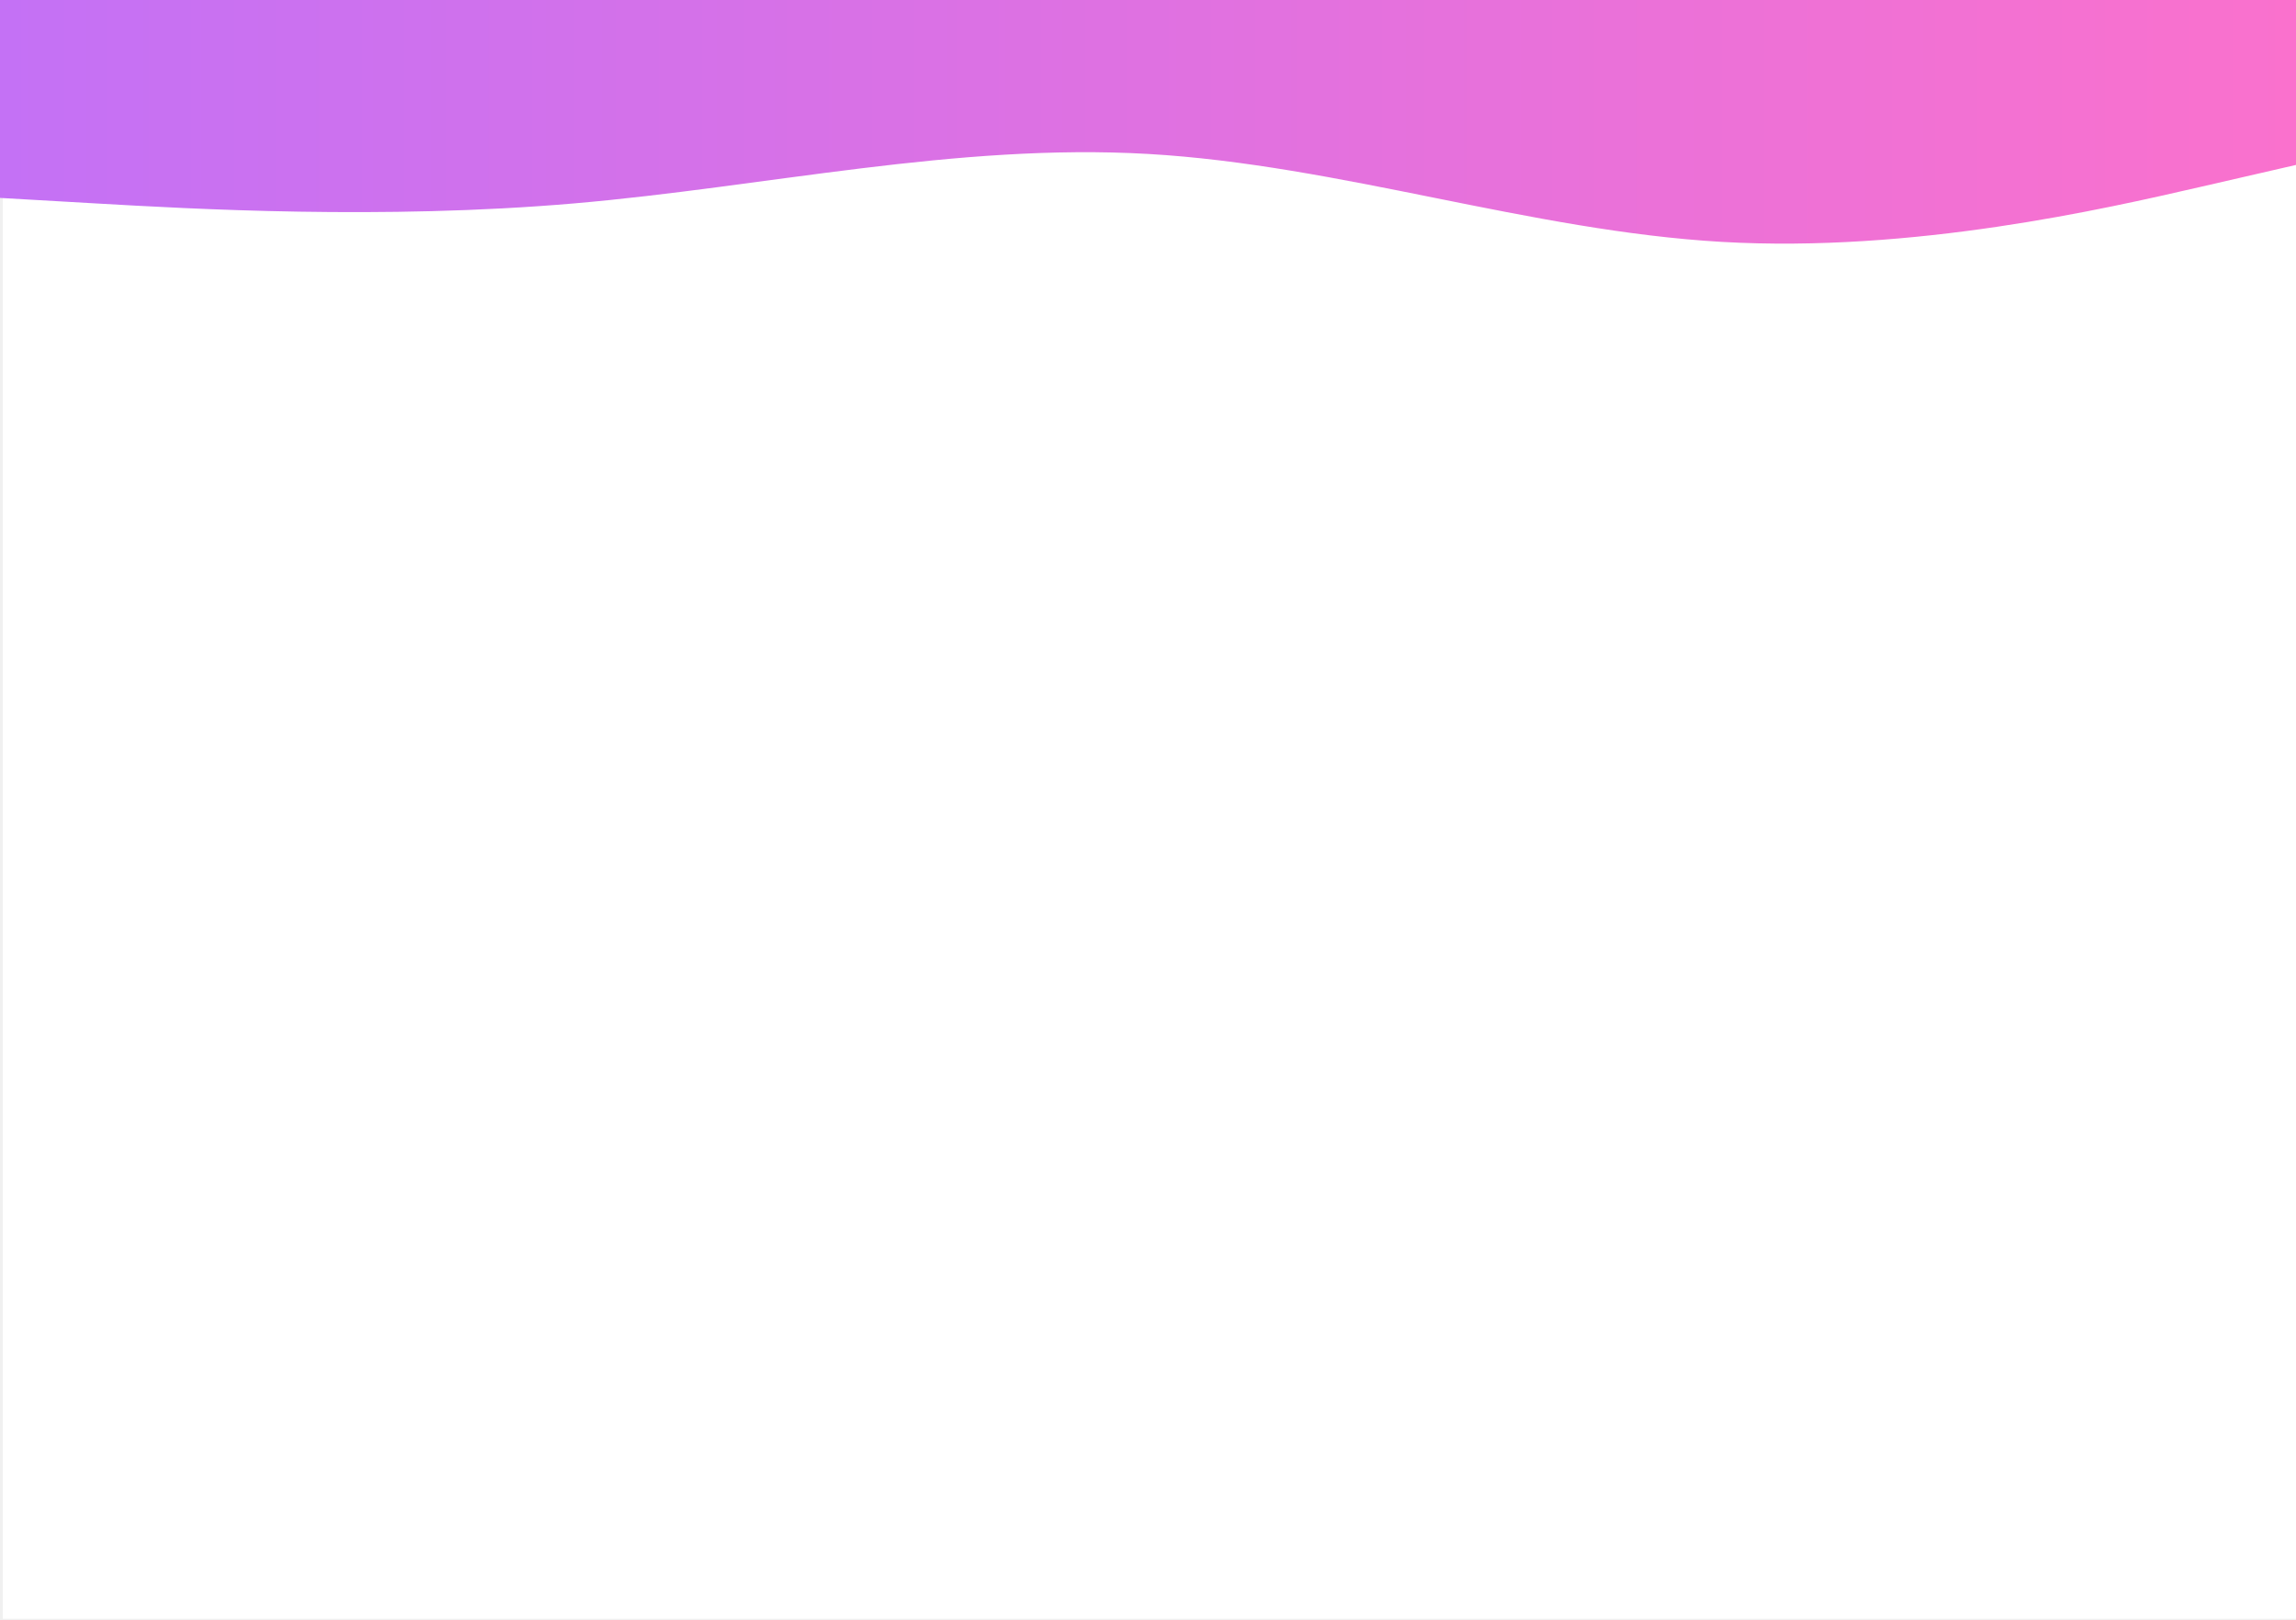
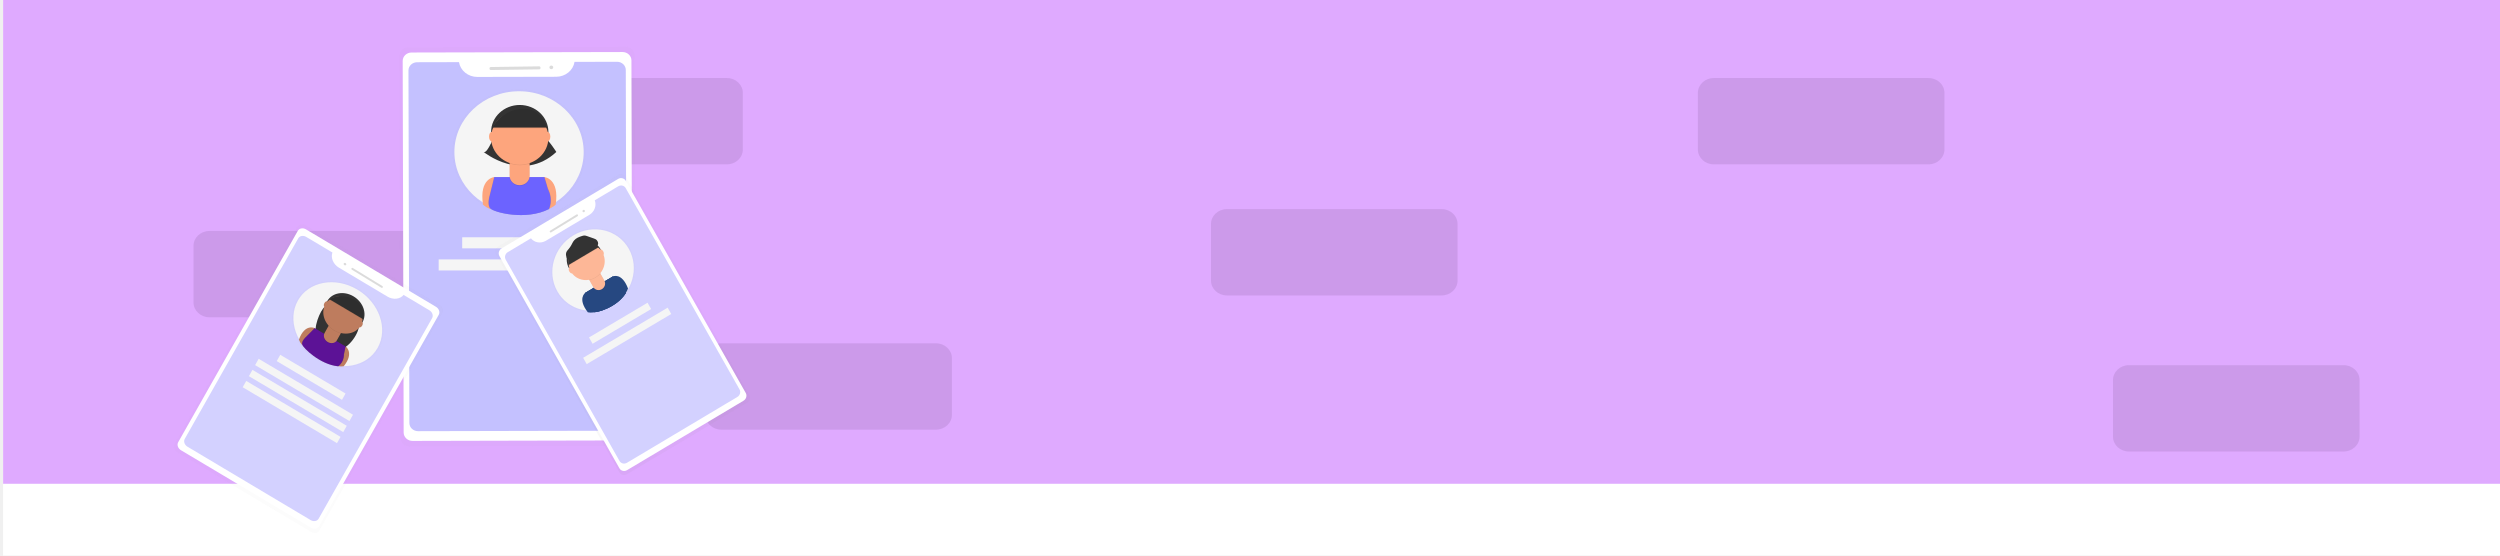
- <svg xmlns="http://www.w3.org/2000/svg" width="801" height="565" viewBox="0 0 801 565" fill="none">
-   <rect x="0.993" width="800.007" height="564.765" fill="white" />
-   <path fill-rule="evenodd" clip-rule="evenodd" d="M0 69.05L33.375 70.968C66.75 72.886 133.5 76.722 200.25 70.968C267 65.214 333.75 49.869 400.5 53.706C467.25 57.542 534 80.558 600.75 84.394C667.5 88.231 734.25 72.886 767.625 65.214L801 57.542V0H767.625C734.25 0 667.5 0 600.75 0C534 0 467.25 0 400.5 0C333.75 0 267 0 200.25 0C133.5 0 66.75 0 33.375 0H0V69.05Z" fill="url(#paint0_linear)" />
+ <svg xmlns="http://www.w3.org/2000/svg" width="801" height="178" viewBox="0 0 801 178" fill="none">
+   <rect x="0.993" width="800.007" height="178" fill="white" />
+   <rect x="1" width="800" height="155" fill="#DFAAFF" />
+   <path opacity="0.1" d="M135.895 74H67.105C64.286 74 62 76.134 62 78.767V96.893C62 99.526 64.286 101.66 67.105 101.66H135.895C138.714 101.66 141 99.526 141 96.893V78.767C141 76.134 138.714 74 135.895 74Z" fill="#1E0728" />
+   <path opacity="0.1" d="M461.895 67H393.105C390.286 67 388 69.134 388 71.767V89.893C388 92.526 390.286 94.66 393.105 94.66H461.895C464.714 94.66 467 92.526 467 89.893V71.767C467 69.134 464.714 67 461.895 67Z" fill="#1E0728" />
+   <path opacity="0.1" d="M299.895 110H231.105C228.286 110 226 112.134 226 114.767V132.893C226 135.526 228.286 137.66 231.105 137.66H299.895C302.714 137.66 305 135.526 305 132.893V114.767C305 112.134 302.714 110 299.895 110Z" fill="#1E0728" />
+   <path opacity="0.1" d="M750.895 117H682.105C679.286 117 677 119.134 677 121.767V139.893C677 142.526 679.286 144.66 682.105 144.66H750.895C753.714 144.66 756 142.526 756 139.893V121.767C756 119.134 753.714 117 750.895 117Z" fill="#1E0728" />
+   <path opacity="0.1" d="M617.895 25H549.105C546.286 25 544 27.134 544 29.767V47.893C544 50.526 546.286 52.66 549.105 52.66H617.895C620.714 52.66 623 50.526 623 47.893V29.767C623 27.134 620.714 25 617.895 25Z" fill="#1E0728" />
+   <path opacity="0.1" d="M232.895 25H164.105C161.286 25 159 27.134 159 29.767V47.893C159 50.526 161.286 52.66 164.105 52.66H232.895C235.714 52.66 238 50.526 238 47.893V29.767C238 27.134 235.714 25 232.895 25Z" fill="#1E0728" />
+   <g opacity="0.5">
+     <path opacity="0.5" d="M200.457 15L130.853 15.159C130.478 15.16 130.106 15.231 129.759 15.367C129.413 15.502 129.098 15.701 128.833 15.952C128.568 16.202 128.358 16.499 128.215 16.826C128.072 17.152 127.999 17.502 128 17.855L128.306 140.318C128.307 140.672 128.382 141.022 128.528 141.349C128.673 141.676 128.885 141.972 129.153 142.221C129.42 142.47 129.737 142.667 130.086 142.801C130.434 142.935 130.808 143.002 131.184 143L200.788 142.84C201.164 142.84 201.535 142.769 201.882 142.633C202.229 142.498 202.543 142.299 202.808 142.048C203.073 141.798 203.283 141.501 203.426 141.174C203.569 140.848 203.642 140.498 203.641 140.145L203.325 17.68C203.323 16.967 203.019 16.284 202.481 15.782C201.943 15.279 201.216 14.998 200.457 15V15Z" fill="url(#paint0_linear)" />
+   </g>
+   <path d="M199.45 16.67L131.87 16.825C130.293 16.829 129.018 18.035 129.022 19.518L129.331 138.591C129.335 140.075 130.616 141.274 132.193 141.271L199.773 141.115C201.35 141.112 202.625 139.906 202.621 138.423L202.312 19.349C202.308 17.866 201.027 16.666 199.45 16.67Z" fill="white" />
+   <path opacity="0.4" d="M184.079 19.827C183.871 21.146 183.167 22.353 182.095 23.227C181.024 24.102 179.655 24.587 178.236 24.594L152.919 24.649C151.502 24.647 150.132 24.168 149.057 23.299C147.982 22.429 147.273 21.227 147.058 19.909L133.65 19.941C133.284 19.942 132.923 20.01 132.585 20.142C132.248 20.275 131.941 20.468 131.683 20.712C131.425 20.956 131.221 21.245 131.082 21.563C130.942 21.881 130.871 22.222 130.872 22.566L131.163 135.535C131.164 135.879 131.237 136.22 131.378 136.537C131.519 136.855 131.725 137.143 131.984 137.386C132.244 137.629 132.552 137.821 132.891 137.952C133.229 138.082 133.592 138.149 133.958 138.148L198.015 138.002C198.38 138.001 198.742 137.933 199.079 137.8C199.417 137.668 199.723 137.474 199.981 137.231C200.239 136.987 200.444 136.698 200.583 136.38C200.722 136.062 200.793 135.721 200.792 135.377L200.501 22.408C200.501 22.064 200.428 21.724 200.287 21.406C200.146 21.089 199.941 20.801 199.682 20.558C199.422 20.315 199.115 20.123 198.777 19.992C198.439 19.861 198.077 19.794 197.711 19.795L184.079 19.827Z" fill="#6C63FF" />
+   <g opacity="0.5">
+     <path opacity="0.5" d="M187.652 48.719C187.652 45.252 186.697 41.843 184.881 38.825C183.065 35.808 180.449 33.284 177.289 31.5C174.128 29.715 170.53 28.73 166.845 28.642C163.16 28.553 159.514 29.364 156.261 30.994C153.007 32.625 150.258 35.02 148.281 37.946C146.303 40.872 145.165 44.231 144.976 47.694C144.787 51.157 145.555 54.607 147.204 57.708C148.853 60.809 151.328 63.456 154.387 65.391L154.399 65.479C155.097 66.108 155.92 66.601 156.821 66.929L156.849 66.84C157.847 67.647 162.057 68.939 166.897 68.927H167.001C170.066 68.927 173.39 68.419 176.315 66.931C176.315 66.931 176.34 66.877 176.38 66.779C177.121 66.451 177.801 66.013 178.393 65.481C178.405 65.405 178.416 65.329 178.427 65.253C181.274 63.407 183.602 60.937 185.209 58.057C186.816 55.177 187.655 51.972 187.652 48.719V48.719Z" fill="url(#paint1_linear)" />
+   </g>
+   <path d="M166.3 68.205C177.739 68.205 187.012 59.482 187.012 48.721C187.012 37.961 177.739 29.238 166.3 29.238C154.861 29.238 145.588 37.961 145.588 48.721C145.588 59.482 154.861 68.205 166.3 68.205Z" fill="#F5F5F5" />
+   <path d="M172.746 21.255L157.252 21.474C157.021 21.477 156.837 21.656 156.84 21.874L156.843 22.047C156.846 22.264 157.037 22.438 157.268 22.435L172.761 22.216C172.992 22.213 173.177 22.034 173.173 21.816L173.171 21.643C173.167 21.425 172.977 21.252 172.746 21.255Z" fill="#DBDBDB" />
+   <path d="M176.652 22.161C176.99 22.156 177.261 21.894 177.256 21.576C177.251 21.257 176.972 21.003 176.633 21.007C176.294 21.012 176.024 21.274 176.029 21.593C176.034 21.912 176.313 22.166 176.652 22.161Z" fill="#DBDBDB" />
+   <path d="M182 76.024H148.088V79.569H182V76.024Z" fill="#F5F5F5" />
+   <path d="M189.536 83.114H140.552V86.658H189.536V83.114Z" fill="#F5F5F5" />
+   <path d="M158.387 56.732C158.387 56.732 153.453 57.112 154.757 65.57C155.434 66.18 156.232 66.658 157.106 66.976L159.882 58.138L158.387 56.732Z" fill="#FDA57D" />
+   <path d="M174.401 56.732C174.401 56.732 179.335 57.112 178.031 65.57C177.355 66.18 176.557 66.658 175.683 66.976L172.907 58.138L174.401 56.732Z" fill="#FDA57D" />
+   <path d="M158.601 42.873C158.601 42.873 156.252 49.3 154.971 48.697C154.971 48.697 167.322 58.741 178.245 48.697C178.245 48.697 176.323 45.484 173.547 42.873H158.601Z" fill="#333333" />
+   <path d="M166.526 50.907C171.597 50.907 175.708 47.04 175.708 42.27C175.708 37.5 171.597 33.633 166.526 33.633C161.455 33.633 157.345 37.5 157.345 42.27C157.345 47.04 161.455 50.907 166.526 50.907Z" fill="#333333" />
+   <path opacity="0.1" d="M174.307 56.732H158.293L156.798 62.758C156.798 62.758 155.921 65.548 157.008 66.775C158.094 68.002 168.301 70.792 175.798 66.972C176.45 65.365 176.523 63.601 176.007 61.95C175.153 59.138 175.798 61.754 175.798 61.754L174.307 56.732Z" fill="black" />
+   <path opacity="0.1" d="M174.521 56.732H158.507L157.012 62.758C157.012 62.758 156.135 65.548 157.221 66.775C158.308 68.002 168.515 70.792 176.011 66.972C176.663 65.365 176.737 63.601 176.221 61.95C175.366 59.138 176.011 61.754 176.011 61.754L174.521 56.732Z" fill="black" />
+   <path d="M174.401 56.732H158.387L156.893 62.758C156.893 62.758 156.015 65.548 157.102 66.775C158.188 68.002 168.396 70.792 175.892 66.972C176.544 65.365 176.618 63.601 176.101 61.95C175.247 59.138 175.892 61.754 175.892 61.754L174.401 56.732Z" fill="#6C63FF" />
+   <path opacity="0.1" d="M163.29 51.734H169.696V56.549C169.696 57.348 169.358 58.114 168.757 58.679C168.157 59.244 167.342 59.562 166.493 59.562V59.562C165.643 59.562 164.829 59.244 164.228 58.679C163.627 58.114 163.29 57.348 163.29 56.549V51.734Z" fill="black" />
+   <path d="M163.29 51.51H169.696V56.33C169.696 57.129 169.358 57.896 168.757 58.461C168.157 59.026 167.342 59.343 166.493 59.343V59.343C165.643 59.343 164.829 59.026 164.228 58.461C163.627 57.896 163.29 57.129 163.29 56.33V51.51Z" fill="#FDA57D" />
+   <path opacity="0.1" d="M163.311 52.38C165.375 53.106 167.648 53.111 169.717 52.396V51.655H163.311V52.38Z" fill="black" />
+   <path d="M166.526 52.782C171.597 52.782 175.708 48.915 175.708 44.145C175.708 39.374 171.597 35.508 166.526 35.508C161.455 35.508 157.345 39.374 157.345 44.145C157.345 48.915 161.455 52.782 166.526 52.782Z" fill="#FDA57D" />
+   <path d="M157.747 40.864H175.256C175.256 40.864 173.761 34.214 167.142 34.637C160.522 35.06 157.747 40.864 157.747 40.864Z" fill="#333333" />
+   <path d="M157.533 45.283C158.005 45.283 158.387 44.608 158.387 43.776C158.387 42.944 158.005 42.27 157.533 42.27C157.061 42.27 156.679 42.944 156.679 43.776C156.679 44.608 157.061 45.283 157.533 45.283Z" fill="#FDA57D" />
+   <path d="M175.469 45.283C175.941 45.283 176.323 44.608 176.323 43.776C176.323 42.944 175.941 42.27 175.469 42.27C174.997 42.27 174.615 42.944 174.615 43.776C174.615 44.608 174.997 45.283 175.469 45.283Z" fill="#FDA57D" />
+   <path opacity="0.1" d="M157.747 41.088H175.256C175.256 41.088 173.761 34.438 167.142 34.862C160.522 35.285 157.747 41.088 157.747 41.088Z" fill="black" />
+   <g opacity="0.5">
+     <path opacity="0.5" d="M198.067 56.044L159.629 78.96C159.422 79.083 159.239 79.245 159.091 79.437C158.943 79.628 158.833 79.845 158.767 80.075C158.701 80.305 158.68 80.544 158.706 80.778C158.732 81.011 158.804 81.235 158.918 81.437L198.45 151.366C198.565 151.568 198.719 151.744 198.904 151.883C199.09 152.022 199.302 152.122 199.53 152.177C199.758 152.231 199.997 152.24 200.233 152.202C200.469 152.164 200.697 152.081 200.904 151.956L239.342 129.04C239.549 128.917 239.732 128.755 239.88 128.563C240.028 128.372 240.138 128.155 240.204 127.925C240.27 127.695 240.291 127.456 240.265 127.222C240.239 126.989 240.167 126.765 240.053 126.563L200.514 56.636C200.283 56.229 199.896 55.938 199.437 55.827C198.978 55.716 198.485 55.794 198.067 56.044V56.044Z" fill="url(#paint2_linear)" />
+   </g>
+   <path d="M198.045 57.329L160.726 79.579C159.855 80.098 159.537 81.205 160.016 82.052L198.461 150.042C198.94 150.889 200.035 151.155 200.905 150.636L238.225 128.386C239.096 127.867 239.413 126.759 238.934 125.912L200.489 57.923C200.01 57.076 198.916 56.81 198.045 57.329Z" fill="white" />
+   <path opacity="0.3" d="M190.561 64.175C190.87 64.998 190.869 65.919 190.557 66.77C190.246 67.621 189.645 68.347 188.863 68.817L174.881 77.15C174.097 77.614 173.185 77.789 172.311 77.645C171.438 77.5 170.659 77.045 170.116 76.362L162.712 80.777C162.51 80.897 162.332 81.055 162.188 81.241C162.044 81.428 161.937 81.639 161.873 81.863C161.808 82.087 161.788 82.319 161.814 82.547C161.839 82.774 161.909 82.992 162.02 83.189L198.493 147.694C198.604 147.89 198.754 148.061 198.934 148.197C199.114 148.332 199.321 148.43 199.542 148.483C199.764 148.537 199.996 148.546 200.225 148.51C200.454 148.473 200.676 148.392 200.878 148.272L236.253 127.183C236.454 127.063 236.633 126.905 236.777 126.718C236.921 126.532 237.028 126.321 237.092 126.097C237.157 125.873 237.177 125.641 237.151 125.413C237.126 125.186 237.056 124.967 236.945 124.771L200.472 60.266C200.361 60.07 200.211 59.899 200.032 59.763C199.852 59.628 199.645 59.531 199.424 59.477C199.203 59.423 198.971 59.414 198.742 59.45C198.513 59.486 198.291 59.566 198.089 59.687L190.561 64.175Z" fill="#6C63FF" />
+   <g opacity="0.5">
+     <path opacity="0.5" d="M201.824 79.525C200.709 77.542 199.086 75.906 197.112 74.776C195.137 73.646 192.88 73.061 190.559 73.077C188.237 73.093 185.931 73.709 183.865 74.867C181.799 76.025 180.043 77.684 178.768 79.683C177.493 81.682 176.743 83.953 176.59 86.275C176.437 88.597 176.887 90.891 177.896 92.933C178.905 94.975 180.438 96.696 182.347 97.929C184.256 99.162 186.475 99.864 188.788 99.967L188.824 100.014C189.412 100.144 190.025 100.156 190.629 100.048L190.615 99.989C191.427 100.123 194.17 99.481 196.843 97.887L196.9 97.853C198.595 96.848 200.27 95.467 201.409 93.657C201.409 93.657 201.405 93.618 201.396 93.549C201.7 93.119 201.935 92.645 202.092 92.147C202.074 92.099 202.056 92.052 202.037 92.005C203.018 90.016 203.512 87.84 203.475 85.666C203.437 83.492 202.871 81.385 201.824 79.525V79.525Z" fill="url(#paint3_linear)" />
+   </g>
+   <path d="M196.28 97.67C202.606 93.919 204.929 85.89 201.471 79.736C198.012 73.583 190.08 71.635 183.755 75.386C177.43 79.138 175.106 87.166 178.565 93.32C182.024 99.473 189.955 101.421 196.28 97.67Z" fill="#F5F5F5" />
+   <path d="M184.755 68.709L176.258 73.914C176.131 73.992 176.086 74.155 176.158 74.278L176.215 74.376C176.287 74.499 176.448 74.536 176.575 74.459L185.072 69.253C185.199 69.175 185.243 69.012 185.171 68.889L185.114 68.791C185.042 68.668 184.881 68.631 184.755 68.709Z" fill="#DBDBDB" />
+   <path d="M187.206 67.946C187.391 67.832 187.457 67.593 187.351 67.413C187.246 67.232 187.01 67.178 186.825 67.292C186.639 67.406 186.573 67.644 186.679 67.825C186.784 68.005 187.02 68.06 187.206 67.946Z" fill="#DBDBDB" />
+   <path d="M207.476 96.993L188.723 108.113L189.863 110.14L208.615 99.02L207.476 96.993Z" fill="#F5F5F5" />
+   <path d="M213.922 98.576L186.835 114.639L187.974 116.665L215.061 100.603L213.922 98.576Z" fill="#F5F5F5" />
+   <path d="M187.512 93.822C187.512 93.822 184.906 95.657 188.345 100.066C188.915 100.193 189.511 100.205 190.096 100.1L188.79 94.136L187.512 93.822Z" fill="#264881" />
+   <path d="M196.367 88.57C196.367 88.57 199.218 87.17 201.215 92.434C201.037 93.005 200.749 93.54 200.368 94.008L195.993 89.865L196.367 88.57Z" fill="#264881" />
+   <path d="M190.14 87.822C192.944 86.159 193.974 82.6 192.441 79.872C190.908 77.144 187.392 76.281 184.588 77.944C181.784 79.607 180.753 83.166 182.287 85.894C183.82 88.621 187.336 89.485 190.14 87.822Z" fill="#333333" />
+   <path d="M196.315 88.601L187.46 93.853L188.57 97.789C188.57 97.789 188.982 99.672 189.977 100.017C190.972 100.362 197.513 98.611 200.431 93.968C200.275 92.835 199.748 91.802 198.932 91.028C197.556 89.7 198.753 90.984 198.753 90.984L196.315 88.601Z" fill="#264881" />
+   <path d="M196.433 88.531L187.578 93.783L188.688 97.719C188.688 97.719 189.1 99.602 190.095 99.947C191.09 100.292 197.631 98.541 200.549 93.898C200.393 92.765 199.866 91.732 199.05 90.958C197.674 89.63 198.871 90.914 198.871 90.914L196.433 88.531Z" fill="#264881" />
+   <path d="M196.367 88.57L187.512 93.822L188.622 97.758C188.622 97.758 189.034 99.641 190.029 99.986C191.024 100.332 197.565 98.58 200.483 93.937C200.327 92.804 199.8 91.772 198.984 90.997C197.608 89.669 198.805 90.953 198.805 90.953L196.367 88.57Z" fill="#264881" />
+   <path opacity="0.1" d="M188.616 89.356L192.158 87.255L193.706 90.009C193.963 90.466 194.023 91.015 193.872 91.535C193.722 92.055 193.373 92.504 192.903 92.782V92.782C192.434 93.061 191.881 93.146 191.367 93.02C190.854 92.894 190.421 92.566 190.164 92.109L188.616 89.356Z" fill="black" />
+   <path d="M188.544 89.228L192.086 87.127L193.636 89.884C193.893 90.341 193.952 90.89 193.802 91.41C193.651 91.93 193.303 92.379 192.833 92.657V92.657C192.363 92.936 191.811 93.021 191.297 92.895C190.783 92.769 190.35 92.441 190.094 91.984L188.544 89.228V89.228Z" fill="#FDB797" />
+   <path opacity="0.1" d="M188.835 89.719C190.21 89.457 191.469 88.715 192.383 87.627L192.145 87.204L188.603 89.304L188.835 89.719Z" fill="black" />
+   <path d="M190.743 88.894C193.547 87.231 194.577 83.672 193.043 80.944C191.51 78.216 187.994 77.353 185.19 79.016C182.386 80.679 181.356 84.238 182.889 86.966C184.423 89.693 187.939 90.557 190.743 88.894Z" fill="#FDB797" />
+   <path opacity="0.1" d="M182.129 85.086L191.811 79.345C191.811 79.345 188.847 76.032 185.323 78.445C181.799 80.857 182.129 85.086 182.129 85.086Z" fill="black" />
+   <path d="M182.057 84.958L191.739 79.216C191.739 79.216 188.775 75.904 185.251 78.316C181.727 80.729 182.057 84.958 182.057 84.958Z" fill="#333333" />
+   <path d="M183.359 87.555C183.62 87.4 183.615 86.889 183.347 86.413C183.08 85.937 182.652 85.677 182.391 85.832C182.13 85.987 182.135 86.498 182.403 86.973C182.67 87.449 183.099 87.709 183.359 87.555Z" fill="#FDB797" />
+   <path d="M193.277 81.673C193.538 81.519 193.533 81.007 193.265 80.532C192.998 80.056 192.57 79.796 192.309 79.95C192.048 80.105 192.053 80.616 192.321 81.092C192.588 81.568 193.016 81.828 193.277 81.673Z" fill="#FDB797" />
+   <path d="M181.395 81.996C181.288 81.558 181.332 81.091 181.519 80.667C181.673 80.354 181.923 80.098 182.153 79.832C182.491 79.437 182.788 79.009 183.039 78.556C183.325 78.042 183.554 77.492 183.933 77.039C184.578 76.265 185.58 75.882 186.541 75.593C186.775 75.512 187.019 75.465 187.263 75.455C187.545 75.471 187.82 75.534 188.077 75.64L190.295 76.418C190.5 76.48 190.697 76.565 190.881 76.671C191.052 76.785 191.201 76.928 191.321 77.095C191.531 77.355 191.647 77.68 191.652 78.022C191.631 78.534 191.274 78.996 190.84 79.278C190.405 79.56 189.892 79.69 189.396 79.826C187.786 80.256 186.183 80.717 184.657 81.403C183.896 81.74 183.165 82.143 182.471 82.609C182.255 82.756 182.013 83.031 181.749 82.886C181.526 82.772 181.441 82.223 181.395 81.996Z" fill="#333333" />
+   <g opacity="0.5">
+     <path opacity="0.5" d="M97.95 72.165L140.836 97.718C141.067 97.856 141.274 98.032 141.445 98.236C141.615 98.44 141.745 98.668 141.829 98.908C141.912 99.147 141.946 99.393 141.93 99.632C141.913 99.87 141.847 100.096 141.733 100.297L102.331 169.947C102.217 170.149 102.058 170.321 101.864 170.454C101.67 170.586 101.444 170.678 101.199 170.722C100.954 170.766 100.696 170.762 100.438 170.711C100.18 170.659 99.928 170.561 99.697 170.422L56.811 144.869C56.58 144.732 56.373 144.556 56.203 144.351C56.032 144.147 55.902 143.919 55.819 143.679C55.735 143.44 55.701 143.194 55.717 142.955C55.734 142.717 55.801 142.491 55.914 142.29L95.323 72.642C95.553 72.237 95.959 71.959 96.452 71.87C96.945 71.78 97.484 71.886 97.95 72.165V72.165Z" fill="url(#paint4_linear)" />
+   </g>
+   <path d="M57.991 144.258L99.629 169.068C100.601 169.647 101.776 169.432 102.253 168.589L140.572 100.871C141.049 100.027 140.648 98.874 139.677 98.295L98.038 73.485C97.067 72.906 95.892 73.12 95.415 73.964L57.096 141.682C56.619 142.526 57.02 143.679 57.991 144.258Z" fill="white" />
+   <path opacity="0.3" d="M106.508 80.906C106.214 81.734 106.262 82.678 106.643 83.569C107.024 84.459 107.713 85.236 108.586 85.759L124.184 95.052C125.059 95.569 126.057 95.797 126.999 95.695C127.94 95.593 128.762 95.168 129.317 94.496L137.578 99.419C137.803 99.553 138.005 99.724 138.17 99.923C138.336 100.122 138.463 100.344 138.544 100.578C138.625 100.811 138.659 101.05 138.643 101.282C138.627 101.515 138.562 101.735 138.451 101.93L102.098 166.178C101.987 166.373 101.833 166.54 101.645 166.67C101.456 166.799 101.237 166.888 100.999 166.931C100.762 166.974 100.51 166.971 100.26 166.922C100.01 166.872 99.765 166.778 99.54 166.644L60.072 143.128C59.846 142.994 59.645 142.822 59.479 142.623C59.313 142.425 59.186 142.202 59.105 141.969C59.024 141.736 58.991 141.496 59.007 141.264C59.023 141.032 59.088 140.812 59.198 140.616L95.551 76.369C95.662 76.173 95.816 76.006 96.004 75.877C96.193 75.747 96.412 75.658 96.649 75.615C96.887 75.571 97.138 75.574 97.389 75.623C97.639 75.672 97.884 75.767 98.109 75.901L106.508 80.906Z" fill="#6C63FF" />
+   <path d="M79.749 120.525L109.966 138.445L111.101 136.425L80.884 118.506L79.749 120.525Z" fill="#F5F5F5" />
+   <path d="M77.757 124.07L107.974 141.989L109.109 139.97L78.892 122.051L77.757 124.07Z" fill="#F5F5F5" />
+   <g opacity="0.5">
+     <path opacity="0.5" d="M95.052 96.057C96.163 94.082 97.843 92.49 99.93 91.435C102.016 90.381 104.438 89.9 106.959 90.039C109.48 90.179 112.015 90.934 114.316 92.232C116.618 93.529 118.608 95.325 120.093 97.444C121.578 99.563 122.507 101.933 122.789 104.323C123.072 106.714 122.699 109.043 121.707 111.085C120.714 113.127 119.136 114.811 117.126 115.975C115.115 117.138 112.741 117.74 110.235 117.723L110.199 117.769C109.567 117.873 108.901 117.852 108.24 117.709L108.252 117.649C107.377 117.743 104.367 116.939 101.385 115.162L101.321 115.124C99.43 114.003 97.542 112.497 96.215 110.579C96.215 110.579 96.216 110.54 96.223 110.469C95.871 110.011 95.592 109.513 95.397 108.993C95.414 108.946 95.432 108.898 95.449 108.851C94.284 106.758 93.639 104.499 93.57 102.271C93.501 100.042 94.01 97.91 95.052 96.057V96.057Z" fill="url(#paint5_linear)" />
+   </g>
+   <path d="M101.985 114.969C109.041 119.153 117.554 117.576 121 111.446C124.445 105.316 121.518 96.955 114.462 92.77C107.406 88.586 98.892 90.163 95.447 96.293C92.001 102.423 94.928 110.784 101.985 114.969Z" fill="#F5F5F5" />
+   <path d="M112.723 86.405L122.21 92.198C122.352 92.284 122.525 92.255 122.597 92.132L122.654 92.034C122.726 91.912 122.669 91.742 122.528 91.656L113.04 85.863C112.899 85.777 112.726 85.806 112.654 85.929L112.597 86.027C112.525 86.149 112.582 86.319 112.723 86.405Z" fill="#DBDBDB" />
+   <path d="M110.907 84.855C111.013 84.675 110.93 84.427 110.722 84.3C110.515 84.174 110.262 84.216 110.156 84.396C110.051 84.576 110.134 84.824 110.342 84.951C110.549 85.077 110.802 85.034 110.907 84.855Z" fill="#DBDBDB" />
+   <path d="M88.661 115.699L109.58 128.105L110.715 126.085L89.796 113.68L88.661 115.699Z" fill="#F5F5F5" />
+   <path d="M81.742 116.981L111.959 134.9L113.094 132.881L82.877 114.961L81.742 116.981Z" fill="#F5F5F5" />
+   <path d="M100.837 105.125C100.837 105.125 97.672 103.537 95.768 108.832C95.99 109.427 96.329 109.991 96.767 110.492L101.309 106.473L100.837 105.125Z" fill="#BE7C5E" />
+   <path d="M110.716 110.983C110.716 110.983 113.638 113.005 110.125 117.346C109.512 117.446 108.867 117.426 108.226 117.288L109.343 111.238L110.716 110.983Z" fill="#BE7C5E" />
+   <path d="M105.407 97.308C105.407 97.308 104.84 97.762 104.123 98.251C102.555 99.321 100.144 105.57 101.534 107.212C103.091 109.054 105.403 111.013 108.534 111.747C111.255 112.386 115.654 106.248 114.916 103.688C114.831 103.387 114.739 103.085 114.627 102.778L105.407 97.308Z" fill="#333333" />
+   <path d="M107.723 104.784C110.851 106.639 114.625 105.94 116.152 103.223C117.68 100.505 116.382 96.799 113.254 94.944C110.126 93.089 106.352 93.788 104.825 96.505C103.297 99.223 104.595 102.929 107.723 104.784Z" fill="#333333" />
+   <path opacity="0.1" d="M110.658 110.949L100.779 105.091L97.927 107.977C97.927 107.977 96.493 109.245 96.77 110.342C97.048 111.438 102.451 116.762 108.298 117.328C109.215 116.651 109.825 115.673 110.035 114.544C110.409 112.629 109.969 114.355 109.969 114.355L110.658 110.949Z" fill="black" />
+   <path opacity="0.1" d="M110.789 111.027L100.911 105.169L98.059 108.055C98.059 108.055 96.625 109.323 96.902 110.42C97.179 111.516 102.582 116.84 108.43 117.406C109.347 116.729 109.957 115.751 110.167 114.622C110.54 112.707 110.101 114.433 110.101 114.433L110.789 111.027Z" fill="black" />
+   <path d="M110.716 110.983L100.837 105.125L97.986 108.011C97.986 108.011 96.551 109.28 96.828 110.376C97.106 111.473 102.509 116.796 108.356 117.362C109.273 116.685 109.883 115.707 110.093 114.578C110.467 112.664 110.027 114.389 110.027 114.389L110.716 110.983Z" fill="#5C1296" />
+   <path opacity="0.1" d="M105.462 104.072L109.413 106.415L107.871 109.158C107.745 109.383 107.568 109.576 107.352 109.725C107.136 109.875 106.884 109.977 106.611 110.028C106.338 110.079 106.049 110.076 105.761 110.02C105.472 109.964 105.19 109.856 104.931 109.702V109.702C104.407 109.392 104.006 108.913 103.816 108.371C103.627 107.83 103.664 107.27 103.92 106.814L105.462 104.072Z" fill="black" />
+   <path d="M105.534 103.944L109.485 106.287L107.941 109.033C107.815 109.258 107.638 109.451 107.422 109.601C107.206 109.75 106.954 109.853 106.681 109.904C106.408 109.954 106.119 109.951 105.831 109.895C105.542 109.84 105.26 109.732 105.001 109.578V109.578C104.477 109.267 104.076 108.788 103.887 108.247C103.697 107.705 103.734 107.145 103.99 106.69L105.534 103.944V103.944Z" fill="#BE7C5E" />
+   <path opacity="0.1" d="M105.268 104.447C106.309 105.616 107.709 106.451 109.214 106.799L109.451 106.378L105.5 104.034L105.268 104.447Z" fill="black" />
+   <path d="M107.123 105.852C110.251 107.707 114.025 107.008 115.552 104.291C117.08 101.573 115.782 97.867 112.654 96.012C109.526 94.157 105.752 94.856 104.225 97.573C102.697 100.291 103.995 103.997 107.123 105.852Z" fill="#BE7C5E" />
+   <path d="M105.523 95.852L116.324 102.256C116.324 102.256 117.531 97.921 113.312 95.741C109.094 93.561 105.523 95.852 105.523 95.852Z" fill="#333333" />
+   <path d="M103.976 98.291C104.267 98.463 104.719 98.219 104.986 97.745C105.252 97.271 105.232 96.747 104.941 96.574C104.65 96.402 104.198 96.646 103.932 97.12C103.665 97.594 103.685 98.118 103.976 98.291Z" fill="#BE7C5E" />
+   <path d="M115.04 104.852C115.331 105.024 115.783 104.78 116.05 104.306C116.316 103.832 116.296 103.308 116.005 103.136C115.714 102.963 115.262 103.207 114.996 103.681C114.73 104.155 114.749 104.679 115.04 104.852Z" fill="#BE7C5E" />
+   <path opacity="0.1" d="M105.451 95.979L116.252 102.384C116.252 102.384 117.459 98.049 113.24 95.869C109.022 93.689 105.451 95.979 105.451 95.979Z" fill="black" />
  <defs>
-     <linearGradient id="paint0_linear" x1="0" y1="42.5" x2="801" y2="42.5" gradientUnits="userSpaceOnUse">
-       <stop stop-color="#C471F5" />
-       <stop offset="1" stop-color="#FA71CD" />
+     <linearGradient id="paint0_linear" x1="35628" y1="109003" x2="83649.2" y2="41992.1" gradientUnits="userSpaceOnUse">
+       <stop stop-color="#808080" stop-opacity="0.25" />
+       <stop offset="0.54" stop-color="#808080" stop-opacity="0.12" />
+       <stop offset="1" stop-color="#808080" stop-opacity="0.1" />
+     </linearGradient>
+     <linearGradient id="paint1_linear" x1="25831.7" y1="18597.2" x2="25831.7" y2="10352.7" gradientUnits="userSpaceOnUse">
+       <stop stop-color="#808080" stop-opacity="0.25" />
+       <stop offset="0.54" stop-color="#808080" stop-opacity="0.12" />
+       <stop offset="1" stop-color="#808080" stop-opacity="0.1" />
+     </linearGradient>
+     <linearGradient id="paint2_linear" x1="204.398" y1="151.577" x2="190.271" y2="57.063" gradientUnits="userSpaceOnUse">
+       <stop stop-color="#808080" stop-opacity="0.25" />
+       <stop offset="0.54" stop-color="#808080" stop-opacity="0.12" />
+       <stop offset="1" stop-color="#808080" stop-opacity="0.1" />
+     </linearGradient>
+     <linearGradient id="paint3_linear" x1="25657.2" y1="-4682.88" x2="22899.3" y2="-9333.52" gradientUnits="userSpaceOnUse">
+       <stop stop-color="#808080" stop-opacity="0.25" />
+       <stop offset="0.54" stop-color="#808080" stop-opacity="0.12" />
+       <stop offset="1" stop-color="#808080" stop-opacity="0.1" />
+     </linearGradient>
+     <linearGradient id="paint4_linear" x1="-11490.6" y1="63722.6" x2="-14298.4" y2="7713.74" gradientUnits="userSpaceOnUse">
+       <stop stop-color="#808080" stop-opacity="0.25" />
+       <stop offset="0.54" stop-color="#808080" stop-opacity="0.12" />
+       <stop offset="1" stop-color="#808080" stop-opacity="0.1" />
+     </linearGradient>
+     <linearGradient id="paint5_linear" x1="2492.53" y1="11811.4" x2="5239.91" y2="7178.5" gradientUnits="userSpaceOnUse">
+       <stop stop-color="#808080" stop-opacity="0.25" />
+       <stop offset="0.54" stop-color="#808080" stop-opacity="0.12" />
+       <stop offset="1" stop-color="#808080" stop-opacity="0.1" />
    </linearGradient>
  </defs>
</svg>
